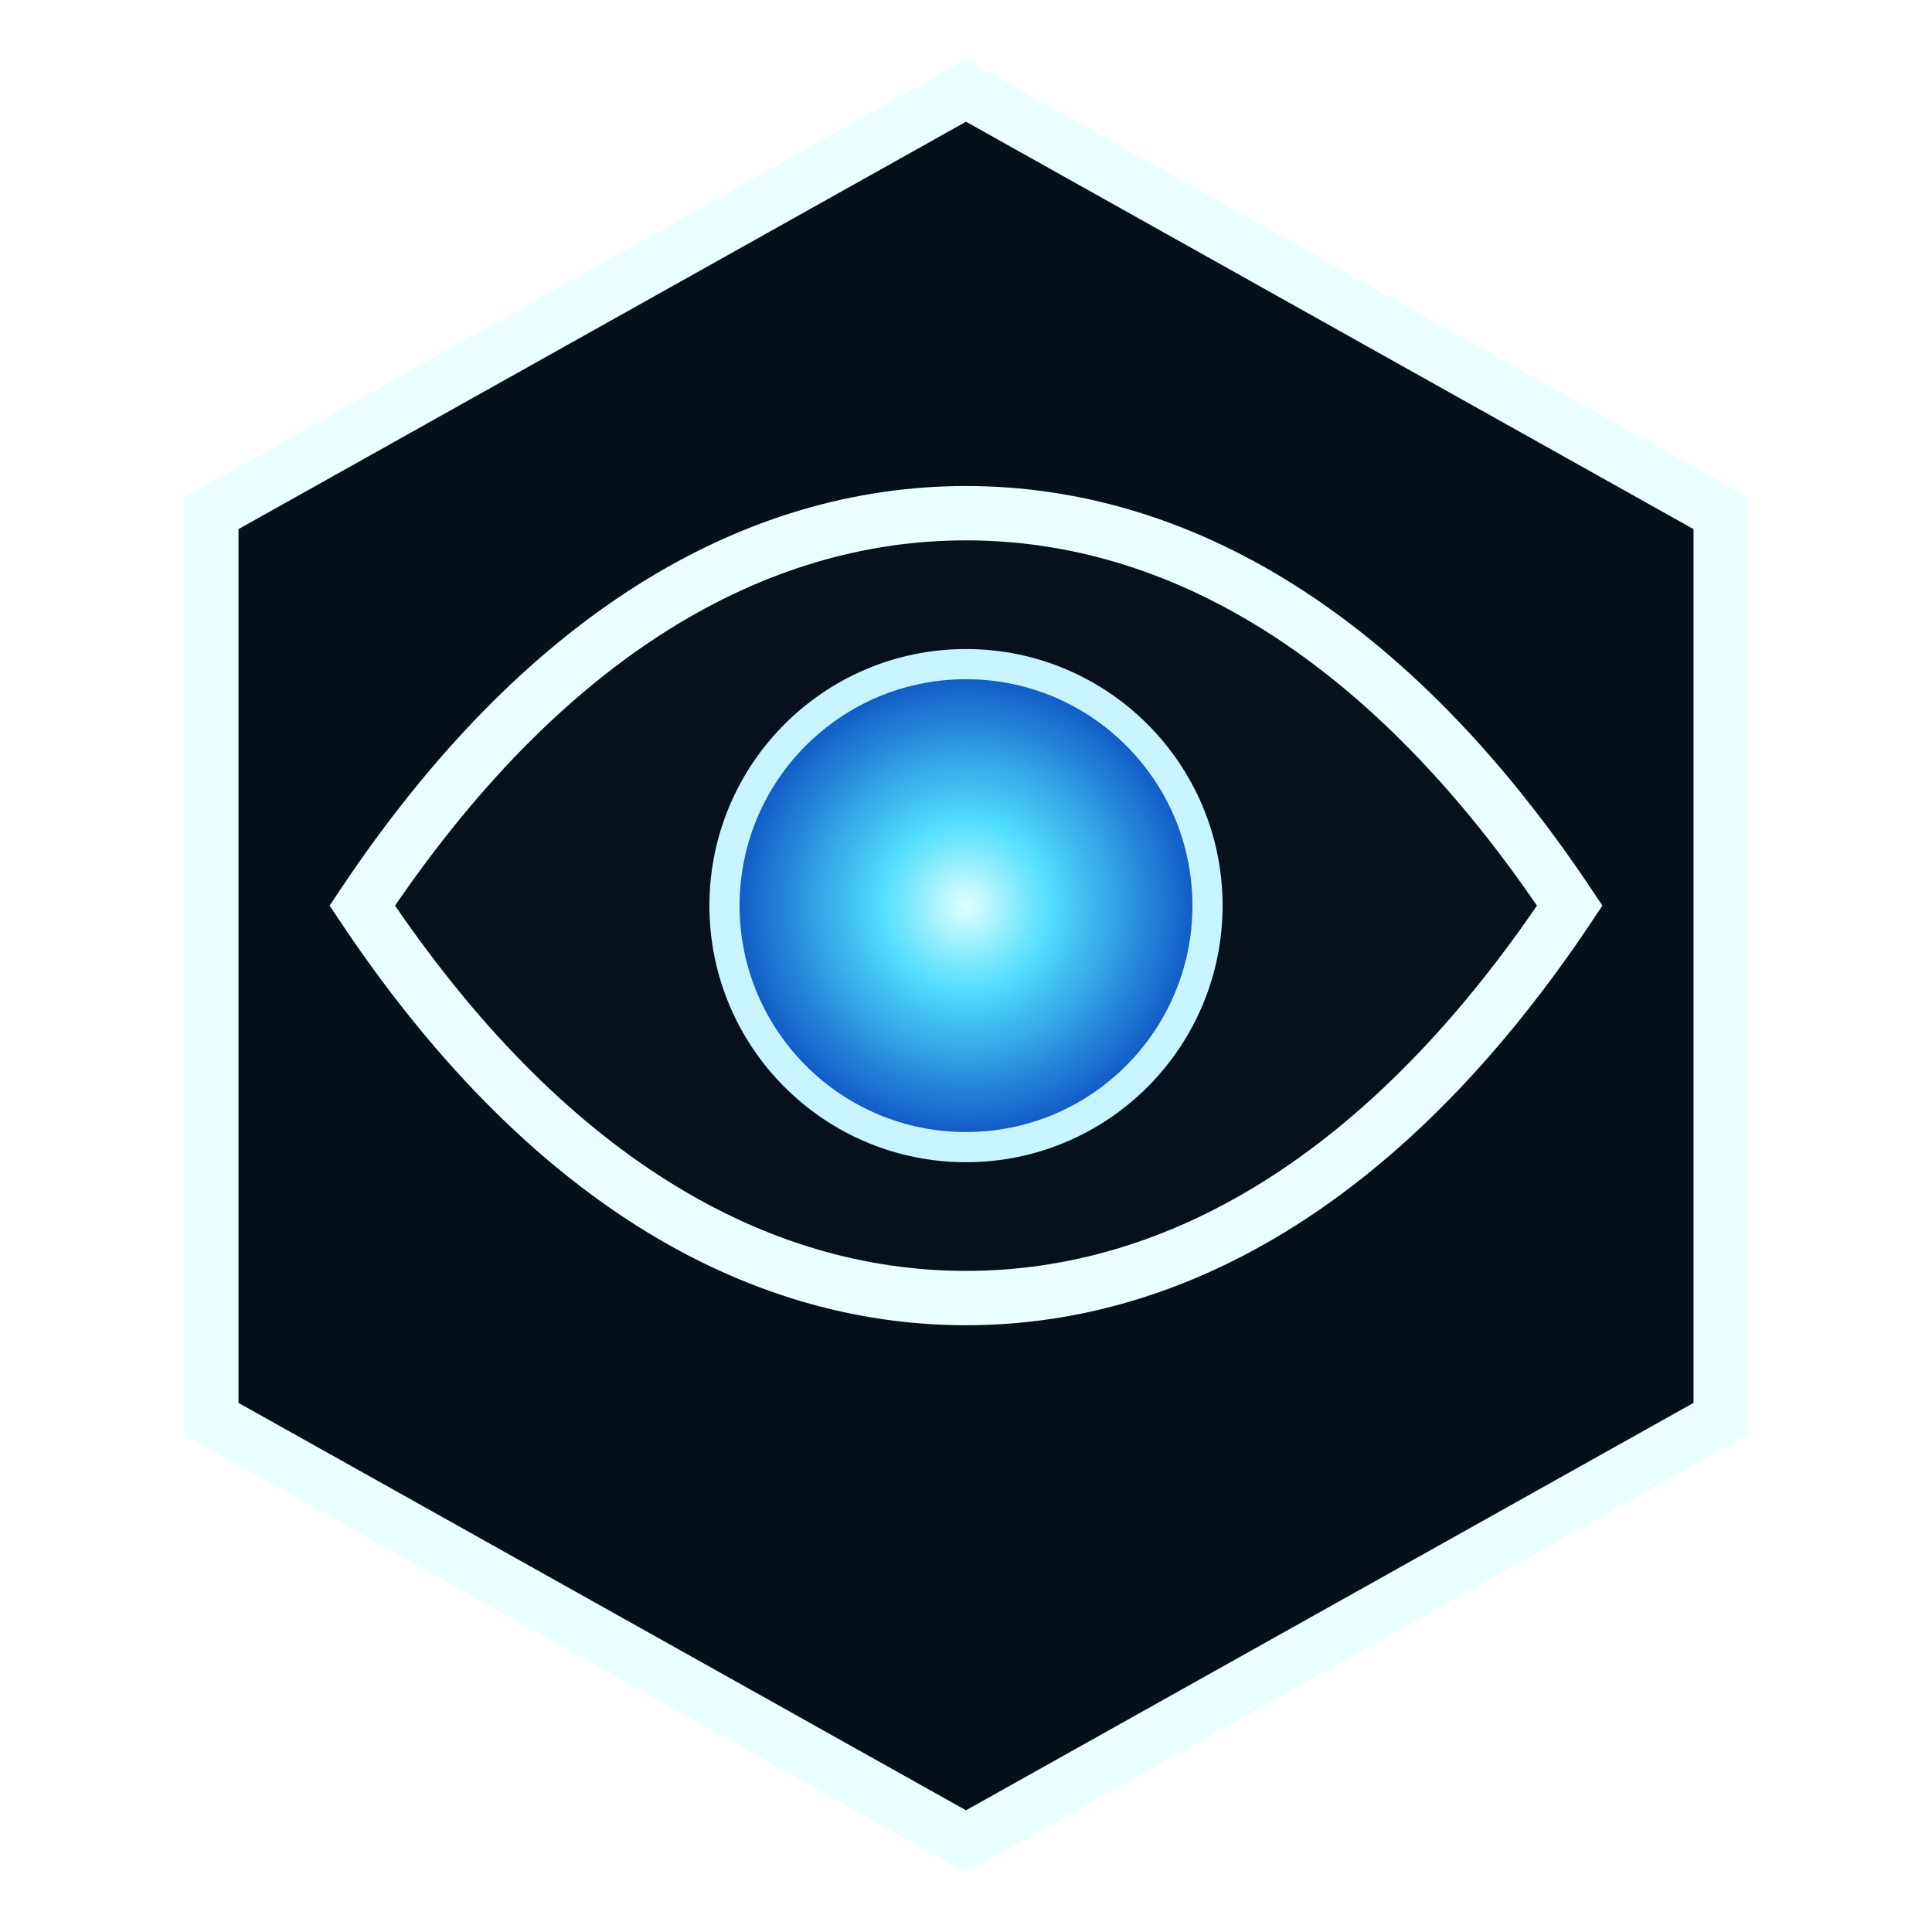
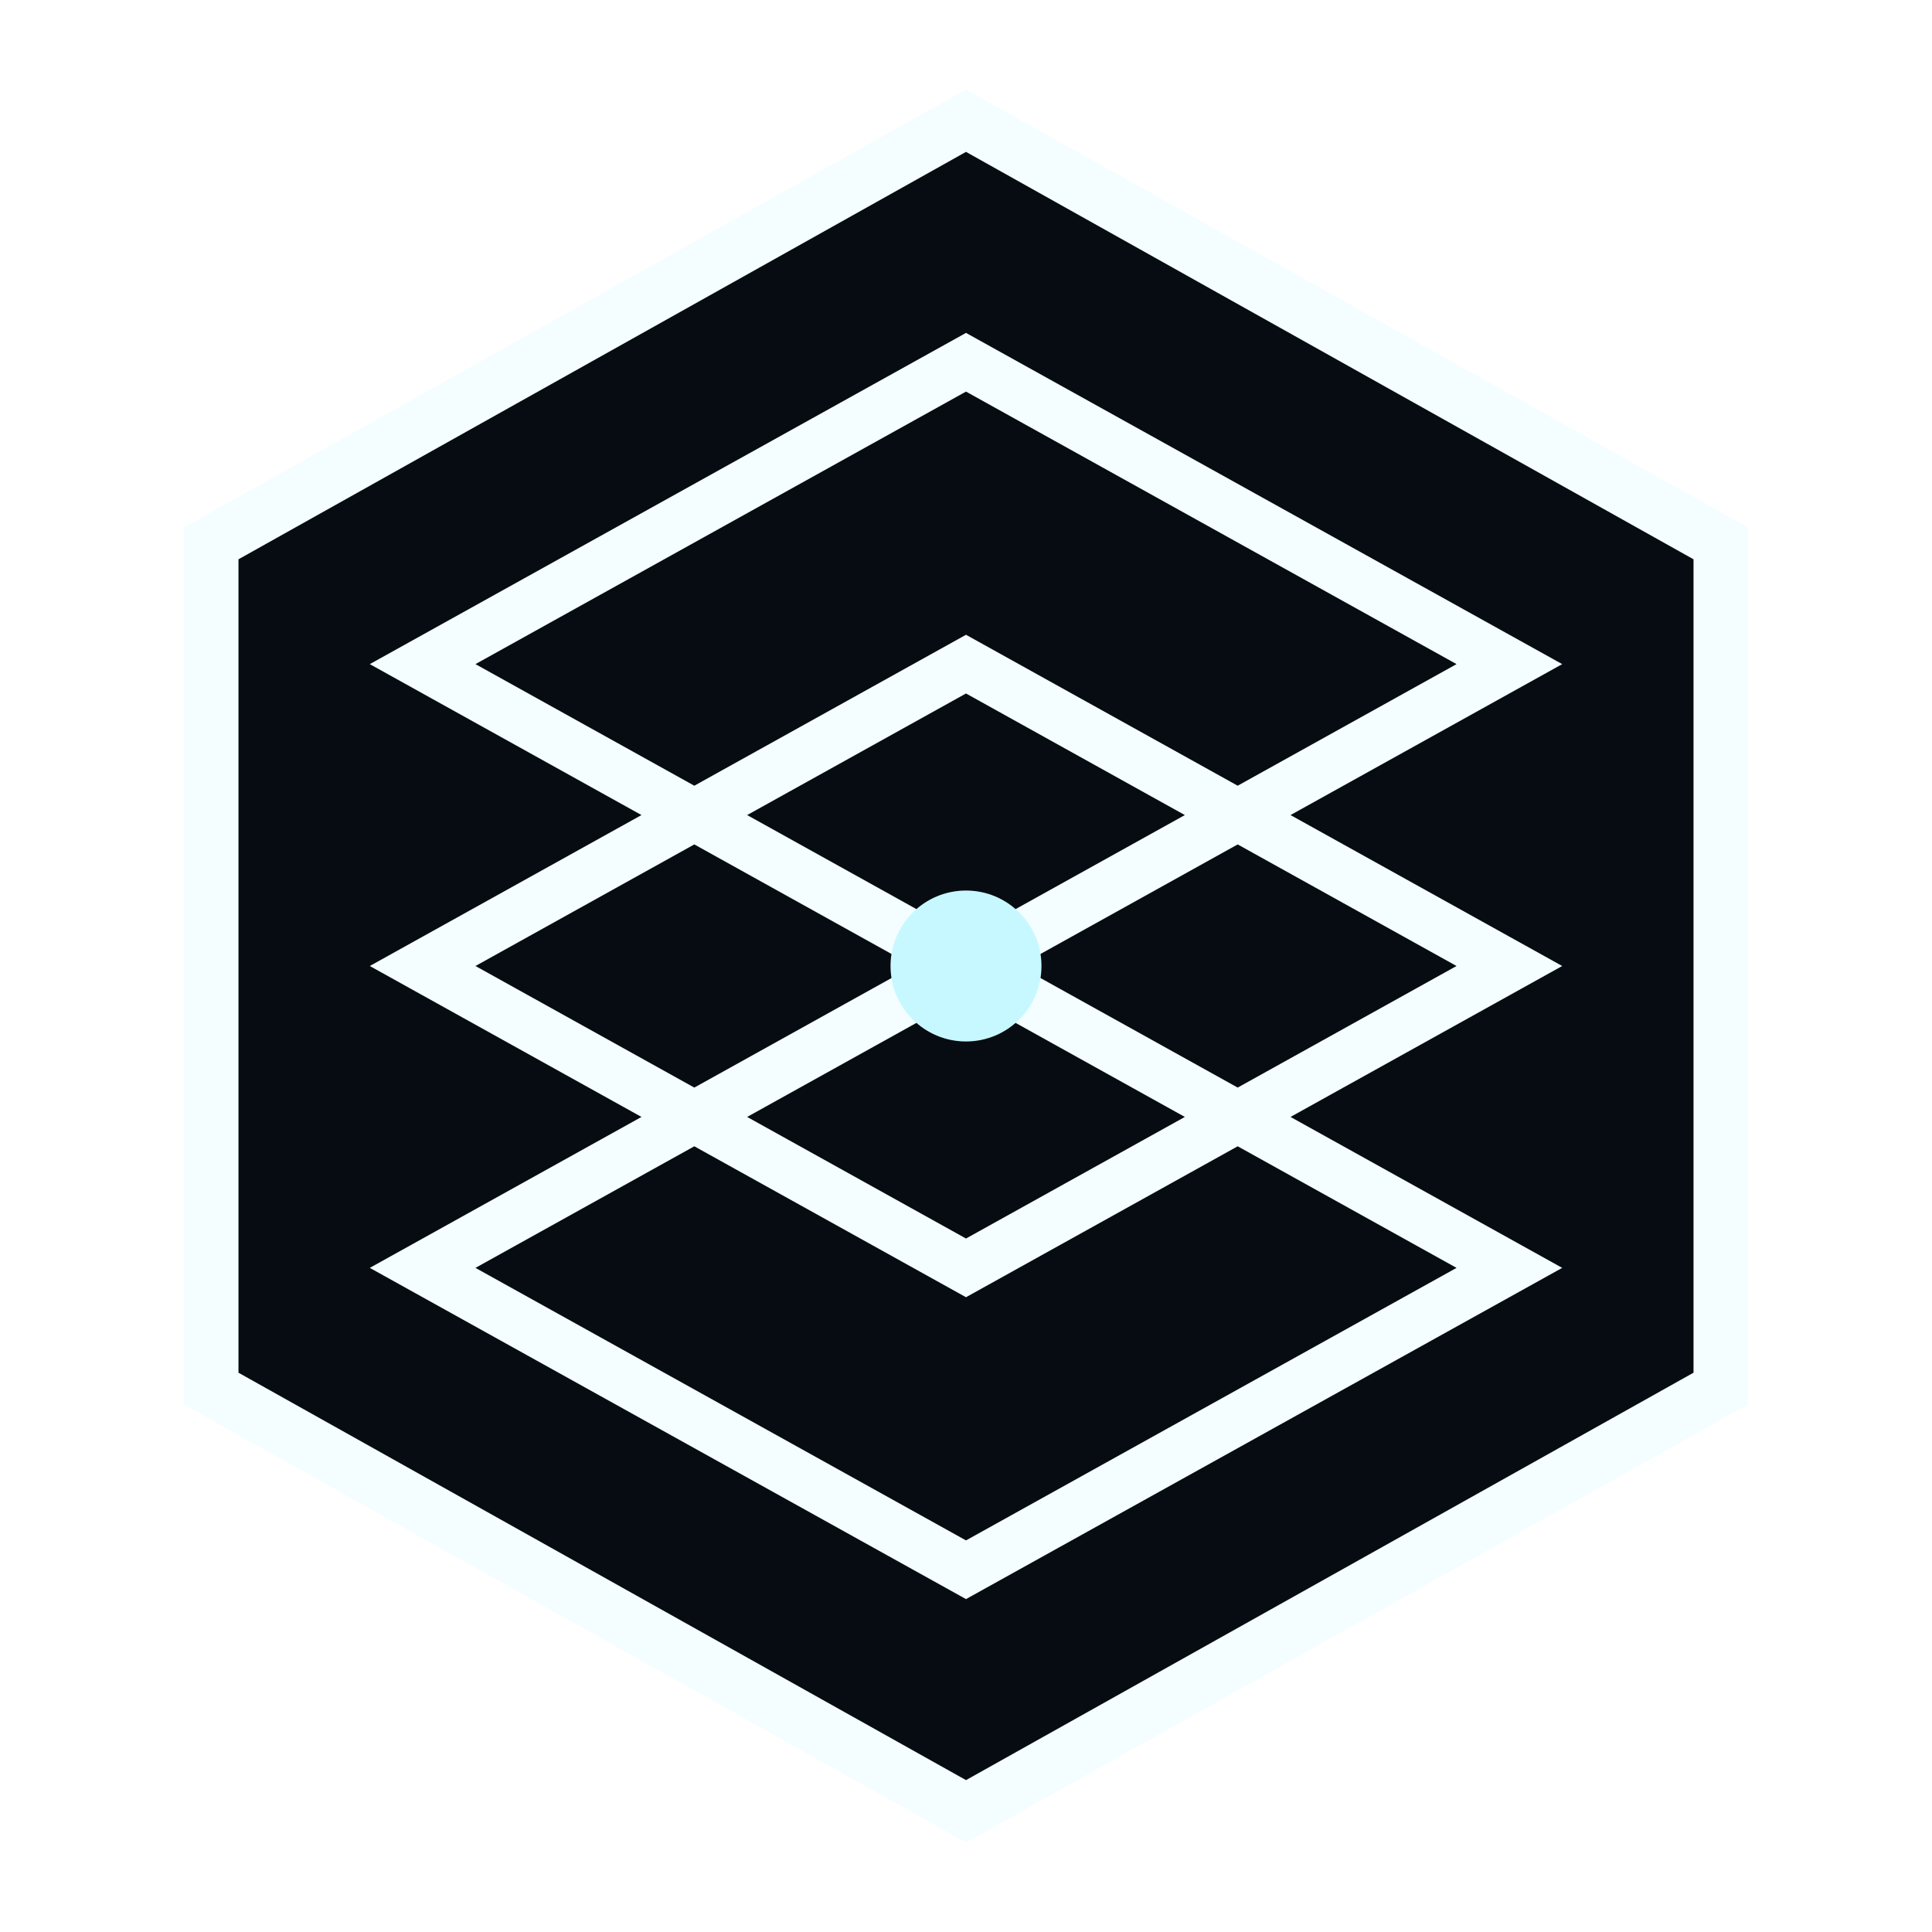
- <svg xmlns="http://www.w3.org/2000/svg" viewBox="0 0 64 64">
+ <svg xmlns="http://www.w3.org/2000/svg" viewBox="0 0 64 64" fill="none">
  <defs>
-     <linearGradient id="g" x1="8" y1="8" x2="56" y2="56">
-       <stop stop-color="#eaffff" />
-       <stop offset=".45" stop-color="#51deff" />
-       <stop offset="1" stop-color="#1785ff" />
+     <linearGradient id="m" x1="9" y1="7" x2="55" y2="58">
+       <stop stop-color="#F4FDFF" />
+       <stop offset=".5" stop-color="#72E5F8" />
+       <stop offset="1" stop-color="#1E83E7" />
    </linearGradient>
-     <radialGradient id="i">
-       <stop stop-color="#dfffff" />
-       <stop offset=".35" stop-color="#51deff" />
-       <stop offset="1" stop-color="#0b4fc0" />
-     </radialGradient>
  </defs>
-   <path d="M32 3 57 17v30L32 61 7 47V17Z" fill="#06101a" stroke="url(#g)" stroke-width="1.8" />
-   <path d="M12 30c6-9 13-13 20-13s14 4 20 13c-6 9-13 13-20 13S18 39 12 30Z" fill="#07111c" stroke="url(#g)" stroke-width="1.8" />
-   <circle cx="32" cy="30" r="8" fill="url(#i)" stroke="#c7f4ff" />
+   <path d="M32 4 57 18v28L32 60 7 46V18L32 4Z" fill="#060C11" stroke="url(#m)" stroke-width="1.8" />
+   <path d="m14 22 18-10 18 10-9 5-9-5-9 5-9-5Zm0 10 9-5 9 5 9-5 9 5-9 5-9-5-9 5-9-5Zm0 10 9-5 9 5 9-5 9 5-18 10-18-10Z" stroke="url(#m)" stroke-width="1.7" />
+   <circle cx="32" cy="32" r="2.5" fill="#C7F8FF" />
</svg>
